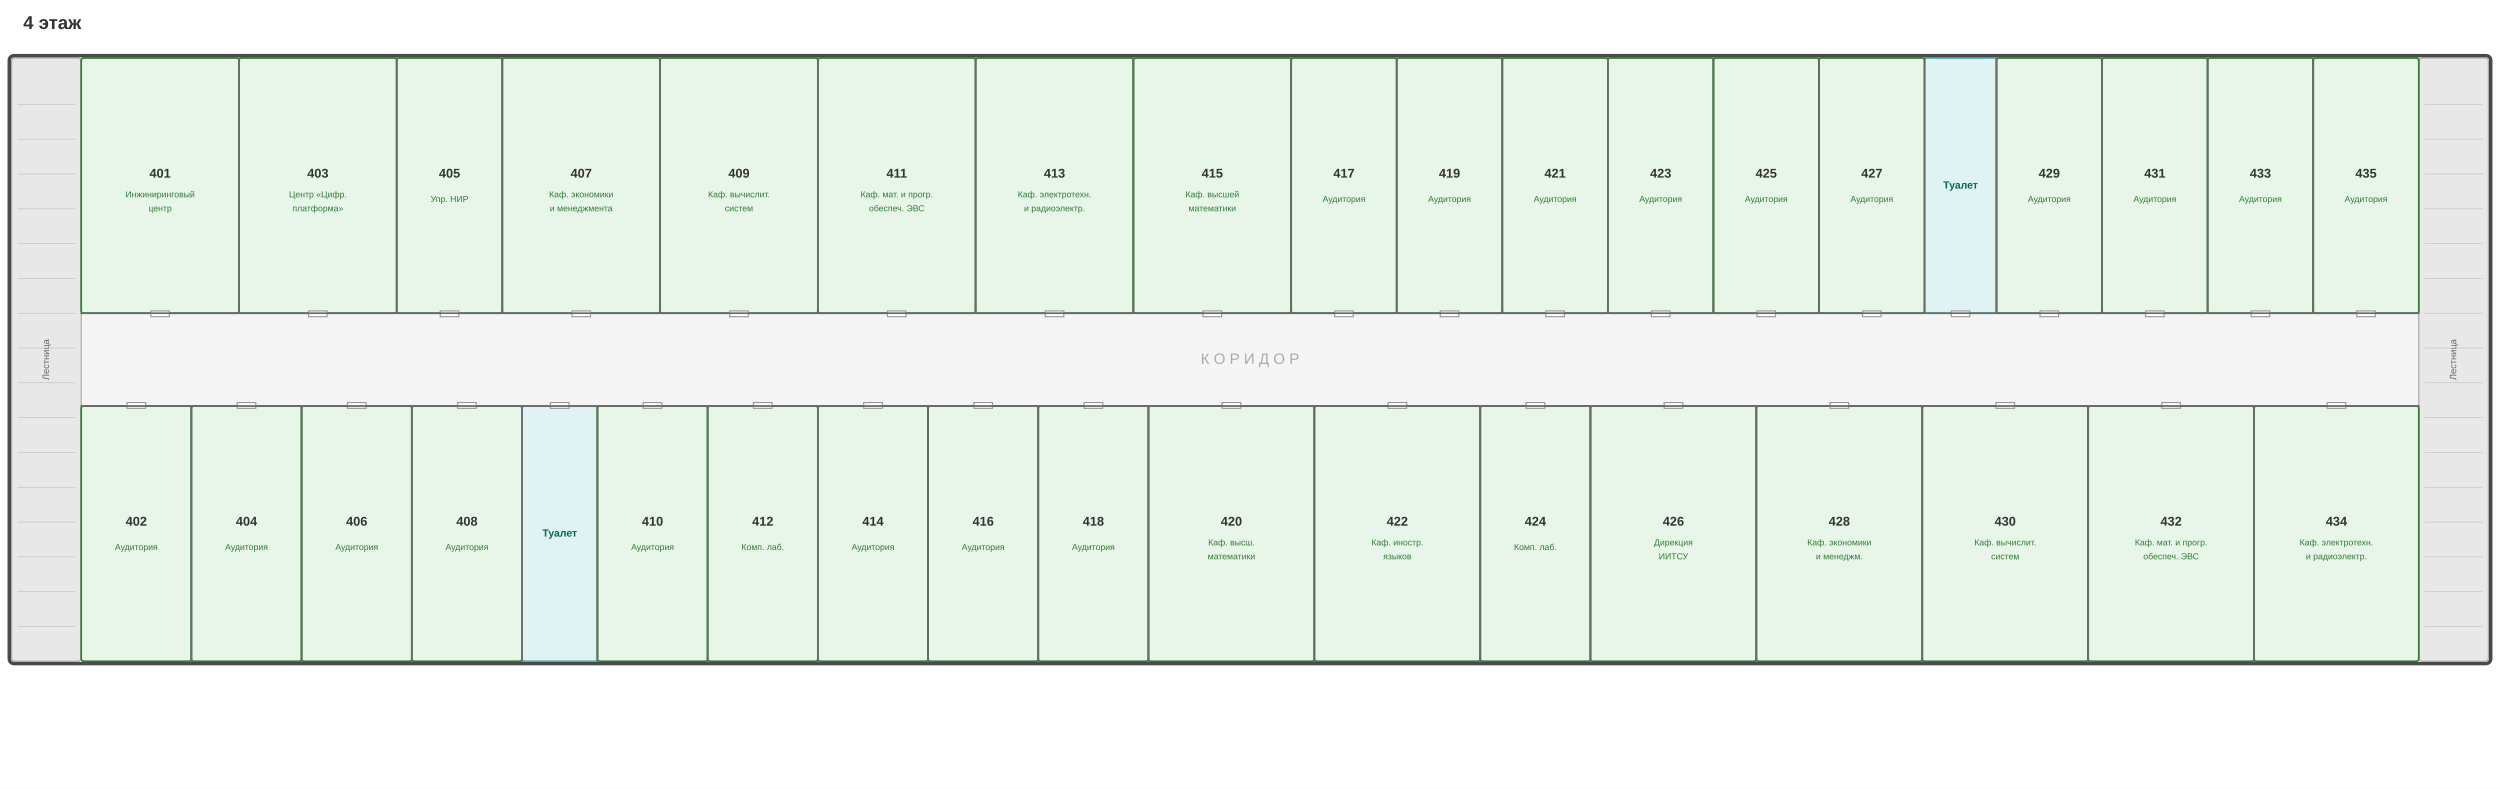
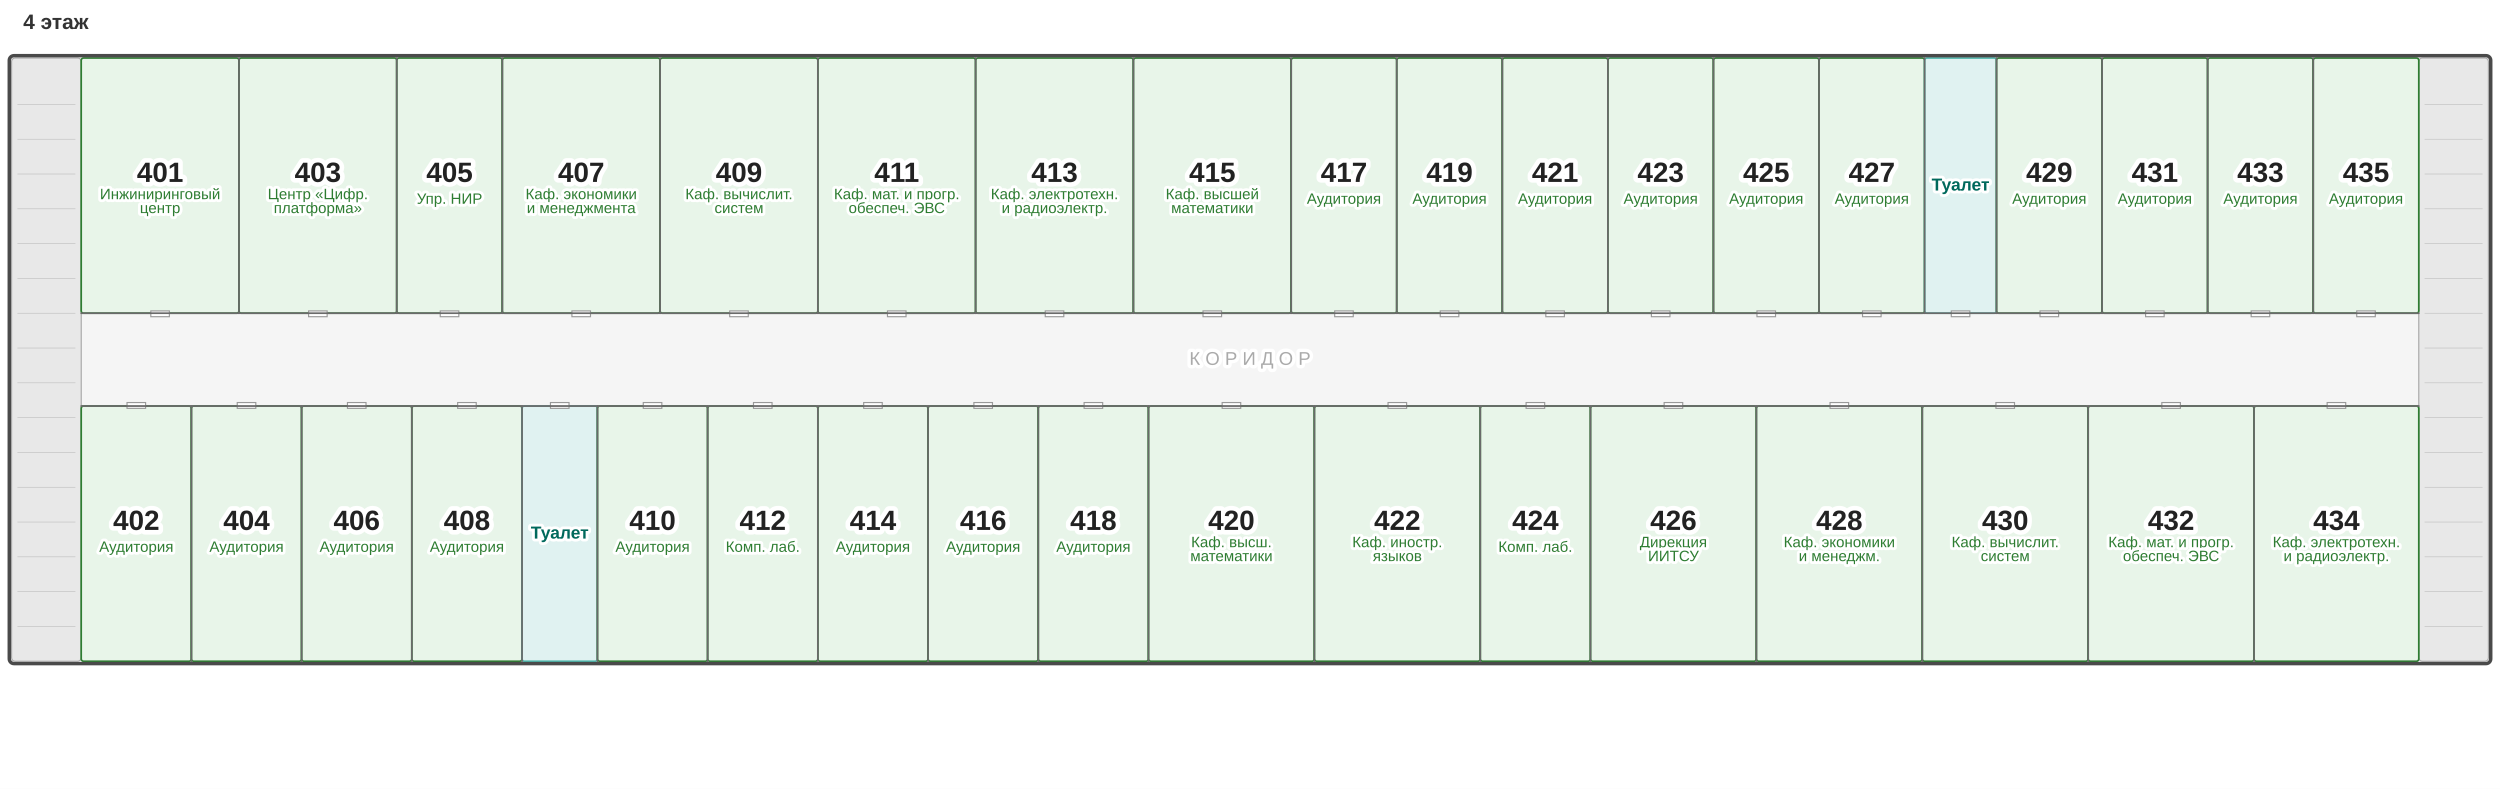
- <svg xmlns="http://www.w3.org/2000/svg" viewBox="0 0 2155 680" width="2155" height="680">
+ <svg xmlns="http://www.w3.org/2000/svg" viewBox="0 0 2155 680" preserveAspectRatio="xMidYMid meet">
  <defs>
    <style>
  .wall{fill:none;stroke:#4a4a4a;stroke-width:3;stroke-linecap:round}
  .inner-wall{fill:none;stroke:#6a6a6a;stroke-width:1.5;stroke-linecap:round}
  .room{fill:#F5F5F5;stroke:#BDBDBD;stroke-width:1;cursor:pointer;transition:fill .2s}
  .room:hover{fill:#EEEEEE}
  .room.active{fill:#E0E0E0;stroke:#757575;stroke-width:2}
  .corridor{fill:#f5f5f5;stroke:#ddd;stroke-width:1}
  .stairs{fill:#e8e8e8;stroke:#aaa;stroke-width:1}
  .toilet{fill:#E0F2F1;stroke:#4DB6AC;stroke-width:1.5;cursor:pointer;transition:fill .2s}
  .toilet:hover{fill:#B2DFDB}
  .toilet.active{fill:#80CBC4;stroke:#00897B;stroke-width:2}
  .special{fill:#FCE4EC;stroke:#F48FB1;stroke-width:1.5;cursor:pointer;transition:fill .2s}
  .special:hover{fill:#F8BBD0}
  .special.active{fill:#F48FB1;stroke:#C2185B;stroke-width:2}
  .service{fill:#fff3e0;stroke:#ffb74d;stroke-width:1}
-   .label{font-family:'Segoe UI',Arial,sans-serif;font-size:10px;fill:#333;text-anchor:middle;dominant-baseline:middle;pointer-events:none}
-   .room-num{font-family:'Segoe UI',Arial,sans-serif;font-size:11px;fill:#333;text-anchor:middle;dominant-baseline:middle;pointer-events:none;font-weight:700}
-   .dept-label{font-family:'Segoe UI',Arial,sans-serif;font-size:7.5px;fill:#555;text-anchor:middle;dominant-baseline:middle;pointer-events:none}
-   .floor-label{font-family:'Segoe UI',Arial,sans-serif;font-size:16px;fill:#333;font-weight:800}
+   .label{font-family:'Segoe UI',Arial,sans-serif;font-size:15px;fill:#333;text-anchor:middle;dominant-baseline:middle;pointer-events:none;paint-order:stroke;stroke:white;stroke-width:6px;stroke-linejoin:round}
+   .room-num{font-family:'Segoe UI',Arial,sans-serif;font-size:24px;fill:#222;text-anchor:middle;dominant-baseline:middle;pointer-events:none;font-weight:800;paint-order:stroke;stroke:white;stroke-width:8px;stroke-linejoin:round}
+   .dept-label{font-family:'Segoe UI',Arial,sans-serif;font-size:13px;fill:#444;text-anchor:middle;dominant-baseline:middle;pointer-events:none;paint-order:stroke;stroke:white;stroke-width:5px;stroke-linejoin:round}
+   .floor-label{font-family:'Segoe UI',Arial,sans-serif;font-size:18px;fill:#333;font-weight:800}
  .door{fill:#fff;stroke:#999;stroke-width:1}
  .atif-color{fill:#E3F2FD;stroke:#1565C0;stroke-width:1.5;cursor:pointer;transition:fill .2s}
  .atif-color:hover{fill:#BBDEFB}
  .atif-color.active{fill:#90CAF9;stroke:#1565C0;stroke-width:2}
  .itsu-color{fill:#E8F5E9;stroke:#2E7D32;stroke-width:1.5;cursor:pointer;transition:fill .2s}
  .itsu-color:hover{fill:#C8E6C9}
  .itsu-color.active{fill:#A5D6A7;stroke:#2E7D32;stroke-width:2}
  .ino-color{fill:#F3E5F5;stroke:#6A1B9A;stroke-width:1.5;cursor:pointer;transition:fill .2s}
  .ino-color:hover{fill:#E1BEE7}
  .ino-color.active{fill:#CE93D8;stroke:#6A1B9A;stroke-width:2}
  .lab-color{fill:#FFF8E1;stroke:#F9A825;stroke-width:1.5;cursor:pointer;transition:fill .2s}
  .lab-color:hover{fill:#FFECB3}
  .lab-color.active{fill:#FFD54F;stroke:#F9A825;stroke-width:2}
  .tech-color{fill:#ECEFF1;stroke:#546E7A;stroke-width:1.5;cursor:pointer;transition:fill .2s}
  .tech-color:hover{fill:#CFD8DC}
  .tech-color.active{fill:#B0BEC5;stroke:#546E7A;stroke-width:2}
+   
    </style>
  </defs>
  <rect width="2155" height="680" fill="white" />
  <text x="20" y="25" class="floor-label">4 этаж</text>
  <rect x="70" y="270" width="2015" height="80" class="corridor" rx="2" />
-   <text x="1077.5" y="310" class="label" style="font-size:13px;fill:#aaa">К О Р И Д О Р</text>
+   <text x="1077.5" y="310" class="label" style="font-size:16px;fill:#aaa">К О Р И Д О Р</text>
  <rect x="10" y="50" width="60" height="520" class="stairs" rx="3" />
-   <text x="40" y="310" class="label" style="font-size:8px;fill:#666" transform="rotate(-90,40,310)">Лестница</text>
+   <text x="40" y="310" class="label" style="font-size:14px;fill:#666;transform:rotate(-90deg);transform-origin:40px 310px;transform-box:view-box">Лестница</text>
  <line x1="15" y1="90" x2="65" y2="90" stroke="#bbb" stroke-width="0.5" />
  <line x1="15" y1="120" x2="65" y2="120" stroke="#bbb" stroke-width="0.5" />
  <line x1="15" y1="150" x2="65" y2="150" stroke="#bbb" stroke-width="0.5" />
  <line x1="15" y1="180" x2="65" y2="180" stroke="#bbb" stroke-width="0.5" />
  <line x1="15" y1="210" x2="65" y2="210" stroke="#bbb" stroke-width="0.5" />
  <line x1="15" y1="240" x2="65" y2="240" stroke="#bbb" stroke-width="0.5" />
  <line x1="15" y1="270" x2="65" y2="270" stroke="#bbb" stroke-width="0.5" />
  <line x1="15" y1="300" x2="65" y2="300" stroke="#bbb" stroke-width="0.5" />
  <line x1="15" y1="330" x2="65" y2="330" stroke="#bbb" stroke-width="0.5" />
  <line x1="15" y1="360" x2="65" y2="360" stroke="#bbb" stroke-width="0.5" />
  <line x1="15" y1="390" x2="65" y2="390" stroke="#bbb" stroke-width="0.5" />
  <line x1="15" y1="420" x2="65" y2="420" stroke="#bbb" stroke-width="0.5" />
  <line x1="15" y1="450" x2="65" y2="450" stroke="#bbb" stroke-width="0.5" />
  <line x1="15" y1="480" x2="65" y2="480" stroke="#bbb" stroke-width="0.5" />
  <line x1="15" y1="510" x2="65" y2="510" stroke="#bbb" stroke-width="0.5" />
  <line x1="15" y1="540" x2="65" y2="540" stroke="#bbb" stroke-width="0.5" />
  <rect x="2085" y="50" width="60" height="520" class="stairs" rx="3" />
-   <text x="2115" y="310" class="label" style="font-size:8px;fill:#666" transform="rotate(-90,2115,310)">Лестница</text>
+   <text x="2115" y="310" class="label" style="font-size:14px;fill:#666;transform:rotate(-90deg);transform-origin:2115px 310px;transform-box:view-box">Лестница</text>
  <line x1="2090" y1="90" x2="2140" y2="90" stroke="#bbb" stroke-width="0.5" />
  <line x1="2090" y1="120" x2="2140" y2="120" stroke="#bbb" stroke-width="0.5" />
  <line x1="2090" y1="150" x2="2140" y2="150" stroke="#bbb" stroke-width="0.5" />
  <line x1="2090" y1="180" x2="2140" y2="180" stroke="#bbb" stroke-width="0.5" />
  <line x1="2090" y1="210" x2="2140" y2="210" stroke="#bbb" stroke-width="0.5" />
  <line x1="2090" y1="240" x2="2140" y2="240" stroke="#bbb" stroke-width="0.5" />
  <line x1="2090" y1="270" x2="2140" y2="270" stroke="#bbb" stroke-width="0.5" />
  <line x1="2090" y1="300" x2="2140" y2="300" stroke="#bbb" stroke-width="0.5" />
  <line x1="2090" y1="330" x2="2140" y2="330" stroke="#bbb" stroke-width="0.5" />
  <line x1="2090" y1="360" x2="2140" y2="360" stroke="#bbb" stroke-width="0.5" />
  <line x1="2090" y1="390" x2="2140" y2="390" stroke="#bbb" stroke-width="0.5" />
  <line x1="2090" y1="420" x2="2140" y2="420" stroke="#bbb" stroke-width="0.5" />
  <line x1="2090" y1="450" x2="2140" y2="450" stroke="#bbb" stroke-width="0.5" />
  <line x1="2090" y1="480" x2="2140" y2="480" stroke="#bbb" stroke-width="0.5" />
  <line x1="2090" y1="510" x2="2140" y2="510" stroke="#bbb" stroke-width="0.5" />
  <line x1="2090" y1="540" x2="2140" y2="540" stroke="#bbb" stroke-width="0.5" />
  <rect x="70" y="50" width="136" height="220" class="room itsu-color" data-room="401" data-type="itsu" rx="2" />
  <text x="138" y="150" class="room-num">401</text>
-   <text x="138" y="168" class="dept-label" style="fill:#2E7D32;font-size:7.5px">Инжиниринговый</text>
-   <text x="138" y="180" class="dept-label" style="fill:#2E7D32;font-size:7.5px">центр</text>
+   <text x="138" y="168" class="dept-label" style="fill:#2E7D32;font-size:13px">Инжиниринговый</text>
+   <text x="138" y="180" class="dept-label" style="fill:#2E7D32;font-size:13px">центр</text>
  <rect x="130" y="268" width="16" height="5" class="door" />
  <rect x="206" y="50" width="136" height="220" class="room itsu-color" data-room="403" data-type="itsu" rx="2" />
  <text x="274" y="150" class="room-num">403</text>
-   <text x="274" y="168" class="dept-label" style="fill:#2E7D32;font-size:7.5px">Центр «Цифр.</text>
-   <text x="274" y="180" class="dept-label" style="fill:#2E7D32;font-size:7.5px">платформа»</text>
+   <text x="274" y="168" class="dept-label" style="fill:#2E7D32;font-size:13px">Центр «Цифр.</text>
+   <text x="274" y="180" class="dept-label" style="fill:#2E7D32;font-size:13px">платформа»</text>
  <rect x="266" y="268" width="16" height="5" class="door" />
  <rect x="342" y="50" width="91" height="220" class="room itsu-color" data-room="405" data-type="itsu" rx="2" />
  <text x="387.5" y="150" class="room-num">405</text>
-   <text x="387.5" y="172" class="dept-label" style="fill:#2E7D32;font-size:7.5px">Упр. НИР</text>
+   <text x="387.5" y="172" class="dept-label" style="fill:#2E7D32;font-size:13px">Упр. НИР</text>
  <rect x="379.5" y="268" width="16" height="5" class="door" />
  <rect x="433" y="50" width="136" height="220" class="room itsu-color" data-room="407" data-type="itsu" rx="2" />
  <text x="501" y="150" class="room-num">407</text>
-   <text x="501" y="168" class="dept-label" style="fill:#2E7D32;font-size:7.5px">Каф. экономики</text>
-   <text x="501" y="180" class="dept-label" style="fill:#2E7D32;font-size:7.5px">и менеджмента</text>
+   <text x="501" y="168" class="dept-label" style="fill:#2E7D32;font-size:13px">Каф. экономики</text>
+   <text x="501" y="180" class="dept-label" style="fill:#2E7D32;font-size:13px">и менеджмента</text>
  <rect x="493" y="268" width="16" height="5" class="door" />
  <rect x="569" y="50" width="136" height="220" class="room itsu-color" data-room="409" data-type="itsu" rx="2" />
  <text x="637" y="150" class="room-num">409</text>
-   <text x="637" y="168" class="dept-label" style="fill:#2E7D32;font-size:7.5px">Каф. вычислит.</text>
-   <text x="637" y="180" class="dept-label" style="fill:#2E7D32;font-size:7.5px">систем</text>
+   <text x="637" y="168" class="dept-label" style="fill:#2E7D32;font-size:13px">Каф. вычислит.</text>
+   <text x="637" y="180" class="dept-label" style="fill:#2E7D32;font-size:13px">систем</text>
  <rect x="629" y="268" width="16" height="5" class="door" />
  <rect x="705" y="50" width="136" height="220" class="room itsu-color" data-room="411" data-type="itsu" rx="2" />
  <text x="773" y="150" class="room-num">411</text>
-   <text x="773" y="168" class="dept-label" style="fill:#2E7D32;font-size:7.5px">Каф. мат. и прогр.</text>
-   <text x="773" y="180" class="dept-label" style="fill:#2E7D32;font-size:7.5px">обеспеч. ЭВС</text>
+   <text x="773" y="168" class="dept-label" style="fill:#2E7D32;font-size:13px">Каф. мат. и прогр.</text>
+   <text x="773" y="180" class="dept-label" style="fill:#2E7D32;font-size:13px">обеспеч. ЭВС</text>
  <rect x="765" y="268" width="16" height="5" class="door" />
  <rect x="841" y="50" width="136" height="220" class="room itsu-color" data-room="413" data-type="itsu" rx="2" />
  <text x="909" y="150" class="room-num">413</text>
-   <text x="909" y="168" class="dept-label" style="fill:#2E7D32;font-size:7.5px">Каф. электротехн.</text>
-   <text x="909" y="180" class="dept-label" style="fill:#2E7D32;font-size:7.5px">и радиоэлектр.</text>
+   <text x="909" y="168" class="dept-label" style="fill:#2E7D32;font-size:13px">Каф. электротехн.</text>
+   <text x="909" y="180" class="dept-label" style="fill:#2E7D32;font-size:13px">и радиоэлектр.</text>
  <rect x="901" y="268" width="16" height="5" class="door" />
  <rect x="977" y="50" width="136" height="220" class="room itsu-color" data-room="415" data-type="itsu" rx="2" />
  <text x="1045" y="150" class="room-num">415</text>
-   <text x="1045" y="168" class="dept-label" style="fill:#2E7D32;font-size:7.5px">Каф. высшей</text>
-   <text x="1045" y="180" class="dept-label" style="fill:#2E7D32;font-size:7.5px">математики</text>
+   <text x="1045" y="168" class="dept-label" style="fill:#2E7D32;font-size:13px">Каф. высшей</text>
+   <text x="1045" y="180" class="dept-label" style="fill:#2E7D32;font-size:13px">математики</text>
  <rect x="1037" y="268" width="16" height="5" class="door" />
  <rect x="1113" y="50" width="91" height="220" class="room itsu-color" data-room="417" data-type="itsu" rx="2" />
  <text x="1158.5" y="150" class="room-num">417</text>
-   <text x="1158.5" y="172" class="dept-label" style="fill:#2E7D32;font-size:7.5px">Аудитория</text>
+   <text x="1158.5" y="172" class="dept-label" style="fill:#2E7D32;font-size:13px">Аудитория</text>
  <rect x="1150.5" y="268" width="16" height="5" class="door" />
  <rect x="1204" y="50" width="91" height="220" class="room itsu-color" data-room="419" data-type="itsu" rx="2" />
  <text x="1249.5" y="150" class="room-num">419</text>
-   <text x="1249.5" y="172" class="dept-label" style="fill:#2E7D32;font-size:7.5px">Аудитория</text>
+   <text x="1249.5" y="172" class="dept-label" style="fill:#2E7D32;font-size:13px">Аудитория</text>
  <rect x="1241.5" y="268" width="16" height="5" class="door" />
  <rect x="1295" y="50" width="91" height="220" class="room itsu-color" data-room="421" data-type="itsu" rx="2" />
  <text x="1340.5" y="150" class="room-num">421</text>
-   <text x="1340.5" y="172" class="dept-label" style="fill:#2E7D32;font-size:7.5px">Аудитория</text>
+   <text x="1340.5" y="172" class="dept-label" style="fill:#2E7D32;font-size:13px">Аудитория</text>
  <rect x="1332.5" y="268" width="16" height="5" class="door" />
  <rect x="1386" y="50" width="91" height="220" class="room itsu-color" data-room="423" data-type="itsu" rx="2" />
  <text x="1431.5" y="150" class="room-num">423</text>
-   <text x="1431.5" y="172" class="dept-label" style="fill:#2E7D32;font-size:7.5px">Аудитория</text>
+   <text x="1431.5" y="172" class="dept-label" style="fill:#2E7D32;font-size:13px">Аудитория</text>
  <rect x="1423.5" y="268" width="16" height="5" class="door" />
  <rect x="1477" y="50" width="91" height="220" class="room itsu-color" data-room="425" data-type="itsu" rx="2" />
  <text x="1522.5" y="150" class="room-num">425</text>
-   <text x="1522.5" y="172" class="dept-label" style="fill:#2E7D32;font-size:7.5px">Аудитория</text>
+   <text x="1522.5" y="172" class="dept-label" style="fill:#2E7D32;font-size:13px">Аудитория</text>
  <rect x="1514.5" y="268" width="16" height="5" class="door" />
  <rect x="1568" y="50" width="91" height="220" class="room itsu-color" data-room="427" data-type="itsu" rx="2" />
  <text x="1613.5" y="150" class="room-num">427</text>
-   <text x="1613.5" y="172" class="dept-label" style="fill:#2E7D32;font-size:7.5px">Аудитория</text>
+   <text x="1613.5" y="172" class="dept-label" style="fill:#2E7D32;font-size:13px">Аудитория</text>
  <rect x="1605.5" y="268" width="16" height="5" class="door" />
  <rect x="1659" y="50" width="62" height="220" class="toilet" data-type="toilet" rx="2" />
-   <text x="1690" y="160" class="dept-label" style="fill:#00695C;font-size:9px;font-weight:600">Туалет</text>
+   <text x="1690" y="160" class="dept-label" style="fill:#00695C;font-size:15px;font-weight:600">Туалет</text>
  <rect x="1682" y="268" width="16" height="5" class="door" />
  <rect x="1721" y="50" width="91" height="220" class="room itsu-color" data-room="429" data-type="itsu" rx="2" />
  <text x="1766.5" y="150" class="room-num">429</text>
-   <text x="1766.5" y="172" class="dept-label" style="fill:#2E7D32;font-size:7.5px">Аудитория</text>
+   <text x="1766.5" y="172" class="dept-label" style="fill:#2E7D32;font-size:13px">Аудитория</text>
  <rect x="1758.5" y="268" width="16" height="5" class="door" />
  <rect x="1812" y="50" width="91" height="220" class="room itsu-color" data-room="431" data-type="itsu" rx="2" />
  <text x="1857.5" y="150" class="room-num">431</text>
-   <text x="1857.5" y="172" class="dept-label" style="fill:#2E7D32;font-size:7.5px">Аудитория</text>
+   <text x="1857.5" y="172" class="dept-label" style="fill:#2E7D32;font-size:13px">Аудитория</text>
  <rect x="1849.5" y="268" width="16" height="5" class="door" />
  <rect x="1903" y="50" width="91" height="220" class="room itsu-color" data-room="433" data-type="itsu" rx="2" />
  <text x="1948.5" y="150" class="room-num">433</text>
-   <text x="1948.5" y="172" class="dept-label" style="fill:#2E7D32;font-size:7.5px">Аудитория</text>
+   <text x="1948.5" y="172" class="dept-label" style="fill:#2E7D32;font-size:13px">Аудитория</text>
  <rect x="1940.5" y="268" width="16" height="5" class="door" />
  <rect x="1994" y="50" width="91" height="220" class="room itsu-color" data-room="435" data-type="itsu" rx="2" />
  <text x="2039.5" y="150" class="room-num">435</text>
-   <text x="2039.5" y="172" class="dept-label" style="fill:#2E7D32;font-size:7.5px">Аудитория</text>
+   <text x="2039.5" y="172" class="dept-label" style="fill:#2E7D32;font-size:13px">Аудитория</text>
  <rect x="2031.5" y="268" width="16" height="5" class="door" />
  <rect x="70" y="350" width="95" height="220" class="room itsu-color" data-room="402" data-type="itsu" rx="2" />
  <text x="117.5" y="450" class="room-num">402</text>
-   <text x="117.5" y="472" class="dept-label" style="fill:#2E7D32;font-size:7.5px">Аудитория</text>
+   <text x="117.5" y="472" class="dept-label" style="fill:#2E7D32;font-size:13px">Аудитория</text>
  <rect x="109.5" y="347" width="16" height="5" class="door" />
  <rect x="165" y="350" width="95" height="220" class="room itsu-color" data-room="404" data-type="itsu" rx="2" />
  <text x="212.5" y="450" class="room-num">404</text>
-   <text x="212.5" y="472" class="dept-label" style="fill:#2E7D32;font-size:7.5px">Аудитория</text>
+   <text x="212.5" y="472" class="dept-label" style="fill:#2E7D32;font-size:13px">Аудитория</text>
  <rect x="204.5" y="347" width="16" height="5" class="door" />
  <rect x="260" y="350" width="95" height="220" class="room itsu-color" data-room="406" data-type="itsu" rx="2" />
  <text x="307.5" y="450" class="room-num">406</text>
-   <text x="307.5" y="472" class="dept-label" style="fill:#2E7D32;font-size:7.5px">Аудитория</text>
+   <text x="307.5" y="472" class="dept-label" style="fill:#2E7D32;font-size:13px">Аудитория</text>
  <rect x="299.5" y="347" width="16" height="5" class="door" />
  <rect x="355" y="350" width="95" height="220" class="room itsu-color" data-room="408" data-type="itsu" rx="2" />
  <text x="402.5" y="450" class="room-num">408</text>
-   <text x="402.5" y="472" class="dept-label" style="fill:#2E7D32;font-size:7.5px">Аудитория</text>
+   <text x="402.5" y="472" class="dept-label" style="fill:#2E7D32;font-size:13px">Аудитория</text>
  <rect x="394.5" y="347" width="16" height="5" class="door" />
  <rect x="450" y="350" width="65" height="220" class="toilet" data-type="toilet" rx="2" />
-   <text x="482.5" y="460" class="dept-label" style="fill:#00695C;font-size:9px;font-weight:600">Туалет</text>
+   <text x="482.5" y="460" class="dept-label" style="fill:#00695C;font-size:15px;font-weight:600">Туалет</text>
  <rect x="474.5" y="347" width="16" height="5" class="door" />
  <rect x="515" y="350" width="95" height="220" class="room itsu-color" data-room="410" data-type="itsu" rx="2" />
  <text x="562.5" y="450" class="room-num">410</text>
-   <text x="562.5" y="472" class="dept-label" style="fill:#2E7D32;font-size:7.5px">Аудитория</text>
+   <text x="562.5" y="472" class="dept-label" style="fill:#2E7D32;font-size:13px">Аудитория</text>
  <rect x="554.5" y="347" width="16" height="5" class="door" />
  <rect x="610" y="350" width="95" height="220" class="room itsu-color" data-room="412" data-type="itsu" rx="2" />
  <text x="657.5" y="450" class="room-num">412</text>
-   <text x="657.5" y="472" class="dept-label" style="fill:#2E7D32;font-size:7.5px">Комп. лаб.</text>
+   <text x="657.5" y="472" class="dept-label" style="fill:#2E7D32;font-size:13px">Комп. лаб.</text>
  <rect x="649.5" y="347" width="16" height="5" class="door" />
  <rect x="705" y="350" width="95" height="220" class="room itsu-color" data-room="414" data-type="itsu" rx="2" />
  <text x="752.5" y="450" class="room-num">414</text>
-   <text x="752.5" y="472" class="dept-label" style="fill:#2E7D32;font-size:7.5px">Аудитория</text>
+   <text x="752.5" y="472" class="dept-label" style="fill:#2E7D32;font-size:13px">Аудитория</text>
  <rect x="744.5" y="347" width="16" height="5" class="door" />
  <rect x="800" y="350" width="95" height="220" class="room itsu-color" data-room="416" data-type="itsu" rx="2" />
  <text x="847.5" y="450" class="room-num">416</text>
-   <text x="847.5" y="472" class="dept-label" style="fill:#2E7D32;font-size:7.5px">Аудитория</text>
+   <text x="847.5" y="472" class="dept-label" style="fill:#2E7D32;font-size:13px">Аудитория</text>
  <rect x="839.5" y="347" width="16" height="5" class="door" />
  <rect x="895" y="350" width="95" height="220" class="room itsu-color" data-room="418" data-type="itsu" rx="2" />
  <text x="942.5" y="450" class="room-num">418</text>
-   <text x="942.5" y="472" class="dept-label" style="fill:#2E7D32;font-size:7.5px">Аудитория</text>
+   <text x="942.5" y="472" class="dept-label" style="fill:#2E7D32;font-size:13px">Аудитория</text>
  <rect x="934.5" y="347" width="16" height="5" class="door" />
  <rect x="990" y="350" width="143" height="220" class="room itsu-color" data-room="420" data-type="itsu" rx="2" />
  <text x="1061.5" y="450" class="room-num">420</text>
-   <text x="1061.5" y="468" class="dept-label" style="fill:#2E7D32;font-size:7.5px">Каф. высш.</text>
-   <text x="1061.5" y="480" class="dept-label" style="fill:#2E7D32;font-size:7.5px">математики</text>
+   <text x="1061.5" y="468" class="dept-label" style="fill:#2E7D32;font-size:13px">Каф. высш.</text>
+   <text x="1061.5" y="480" class="dept-label" style="fill:#2E7D32;font-size:13px">математики</text>
  <rect x="1053.5" y="347" width="16" height="5" class="door" />
  <rect x="1133" y="350" width="143" height="220" class="room itsu-color" data-room="422" data-type="itsu" rx="2" />
  <text x="1204.5" y="450" class="room-num">422</text>
-   <text x="1204.5" y="468" class="dept-label" style="fill:#2E7D32;font-size:7.5px">Каф. иностр.</text>
-   <text x="1204.5" y="480" class="dept-label" style="fill:#2E7D32;font-size:7.5px">языков</text>
+   <text x="1204.5" y="468" class="dept-label" style="fill:#2E7D32;font-size:13px">Каф. иностр.</text>
+   <text x="1204.5" y="480" class="dept-label" style="fill:#2E7D32;font-size:13px">языков</text>
  <rect x="1196.5" y="347" width="16" height="5" class="door" />
  <rect x="1276" y="350" width="95" height="220" class="room itsu-color" data-room="424" data-type="itsu" rx="2" />
  <text x="1323.5" y="450" class="room-num">424</text>
-   <text x="1323.5" y="472" class="dept-label" style="fill:#2E7D32;font-size:7.5px">Комп. лаб.</text>
+   <text x="1323.5" y="472" class="dept-label" style="fill:#2E7D32;font-size:13px">Комп. лаб.</text>
  <rect x="1315.5" y="347" width="16" height="5" class="door" />
  <rect x="1371" y="350" width="143" height="220" class="room itsu-color" data-room="426" data-type="itsu" rx="2" />
  <text x="1442.5" y="450" class="room-num">426</text>
-   <text x="1442.5" y="468" class="dept-label" style="fill:#2E7D32;font-size:7.5px">Дирекция</text>
-   <text x="1442.5" y="480" class="dept-label" style="fill:#2E7D32;font-size:7.5px">ИИТСУ</text>
+   <text x="1442.5" y="468" class="dept-label" style="fill:#2E7D32;font-size:13px">Дирекция</text>
+   <text x="1442.5" y="480" class="dept-label" style="fill:#2E7D32;font-size:13px">ИИТСУ</text>
  <rect x="1434.5" y="347" width="16" height="5" class="door" />
  <rect x="1514" y="350" width="143" height="220" class="room itsu-color" data-room="428" data-type="itsu" rx="2" />
  <text x="1585.5" y="450" class="room-num">428</text>
-   <text x="1585.5" y="468" class="dept-label" style="fill:#2E7D32;font-size:7.5px">Каф. экономики</text>
-   <text x="1585.5" y="480" class="dept-label" style="fill:#2E7D32;font-size:7.5px">и менеджм.</text>
+   <text x="1585.5" y="468" class="dept-label" style="fill:#2E7D32;font-size:13px">Каф. экономики</text>
+   <text x="1585.5" y="480" class="dept-label" style="fill:#2E7D32;font-size:13px">и менеджм.</text>
  <rect x="1577.5" y="347" width="16" height="5" class="door" />
  <rect x="1657" y="350" width="143" height="220" class="room itsu-color" data-room="430" data-type="itsu" rx="2" />
  <text x="1728.5" y="450" class="room-num">430</text>
-   <text x="1728.5" y="468" class="dept-label" style="fill:#2E7D32;font-size:7.5px">Каф. вычислит.</text>
-   <text x="1728.5" y="480" class="dept-label" style="fill:#2E7D32;font-size:7.5px">систем</text>
+   <text x="1728.5" y="468" class="dept-label" style="fill:#2E7D32;font-size:13px">Каф. вычислит.</text>
+   <text x="1728.5" y="480" class="dept-label" style="fill:#2E7D32;font-size:13px">систем</text>
  <rect x="1720.5" y="347" width="16" height="5" class="door" />
  <rect x="1800" y="350" width="143" height="220" class="room itsu-color" data-room="432" data-type="itsu" rx="2" />
  <text x="1871.5" y="450" class="room-num">432</text>
-   <text x="1871.5" y="468" class="dept-label" style="fill:#2E7D32;font-size:7.5px">Каф. мат. и прогр.</text>
-   <text x="1871.5" y="480" class="dept-label" style="fill:#2E7D32;font-size:7.5px">обеспеч. ЭВС</text>
+   <text x="1871.5" y="468" class="dept-label" style="fill:#2E7D32;font-size:13px">Каф. мат. и прогр.</text>
+   <text x="1871.5" y="480" class="dept-label" style="fill:#2E7D32;font-size:13px">обеспеч. ЭВС</text>
  <rect x="1863.5" y="347" width="16" height="5" class="door" />
  <rect x="1943" y="350" width="142" height="220" class="room itsu-color" data-room="434" data-type="itsu" rx="2" />
  <text x="2014" y="450" class="room-num">434</text>
-   <text x="2014" y="468" class="dept-label" style="fill:#2E7D32;font-size:7.5px">Каф. электротехн.</text>
-   <text x="2014" y="480" class="dept-label" style="fill:#2E7D32;font-size:7.5px">и радиоэлектр.</text>
+   <text x="2014" y="468" class="dept-label" style="fill:#2E7D32;font-size:13px">Каф. электротехн.</text>
+   <text x="2014" y="480" class="dept-label" style="fill:#2E7D32;font-size:13px">и радиоэлектр.</text>
  <rect x="2006" y="347" width="16" height="5" class="door" />
  <rect x="8" y="48" width="2139" height="524" class="wall" rx="4" />
  <line x1="70" y1="270" x2="2085" y2="270" class="inner-wall" />
  <line x1="70" y1="350" x2="2085" y2="350" class="inner-wall" />
  <line x1="206" y1="50" x2="206" y2="270" class="inner-wall" />
  <line x1="342" y1="50" x2="342" y2="270" class="inner-wall" />
  <line x1="433" y1="50" x2="433" y2="270" class="inner-wall" />
  <line x1="569" y1="50" x2="569" y2="270" class="inner-wall" />
  <line x1="705" y1="50" x2="705" y2="270" class="inner-wall" />
  <line x1="841" y1="50" x2="841" y2="270" class="inner-wall" />
  <line x1="977" y1="50" x2="977" y2="270" class="inner-wall" />
  <line x1="1113" y1="50" x2="1113" y2="270" class="inner-wall" />
  <line x1="1204" y1="50" x2="1204" y2="270" class="inner-wall" />
  <line x1="1295" y1="50" x2="1295" y2="270" class="inner-wall" />
  <line x1="1386" y1="50" x2="1386" y2="270" class="inner-wall" />
  <line x1="1477" y1="50" x2="1477" y2="270" class="inner-wall" />
  <line x1="1568" y1="50" x2="1568" y2="270" class="inner-wall" />
  <line x1="1659" y1="50" x2="1659" y2="270" class="inner-wall" />
  <line x1="1721" y1="50" x2="1721" y2="270" class="inner-wall" />
  <line x1="1812" y1="50" x2="1812" y2="270" class="inner-wall" />
  <line x1="1903" y1="50" x2="1903" y2="270" class="inner-wall" />
  <line x1="1994" y1="50" x2="1994" y2="270" class="inner-wall" />
  <line x1="165" y1="350" x2="165" y2="570" class="inner-wall" />
  <line x1="260" y1="350" x2="260" y2="570" class="inner-wall" />
  <line x1="355" y1="350" x2="355" y2="570" class="inner-wall" />
  <line x1="450" y1="350" x2="450" y2="570" class="inner-wall" />
  <line x1="515" y1="350" x2="515" y2="570" class="inner-wall" />
  <line x1="610" y1="350" x2="610" y2="570" class="inner-wall" />
  <line x1="705" y1="350" x2="705" y2="570" class="inner-wall" />
  <line x1="800" y1="350" x2="800" y2="570" class="inner-wall" />
  <line x1="895" y1="350" x2="895" y2="570" class="inner-wall" />
  <line x1="990" y1="350" x2="990" y2="570" class="inner-wall" />
  <line x1="1133" y1="350" x2="1133" y2="570" class="inner-wall" />
  <line x1="1276" y1="350" x2="1276" y2="570" class="inner-wall" />
  <line x1="1371" y1="350" x2="1371" y2="570" class="inner-wall" />
  <line x1="1514" y1="350" x2="1514" y2="570" class="inner-wall" />
  <line x1="1657" y1="350" x2="1657" y2="570" class="inner-wall" />
  <line x1="1800" y1="350" x2="1800" y2="570" class="inner-wall" />
  <line x1="1943" y1="350" x2="1943" y2="570" class="inner-wall" />
</svg>
